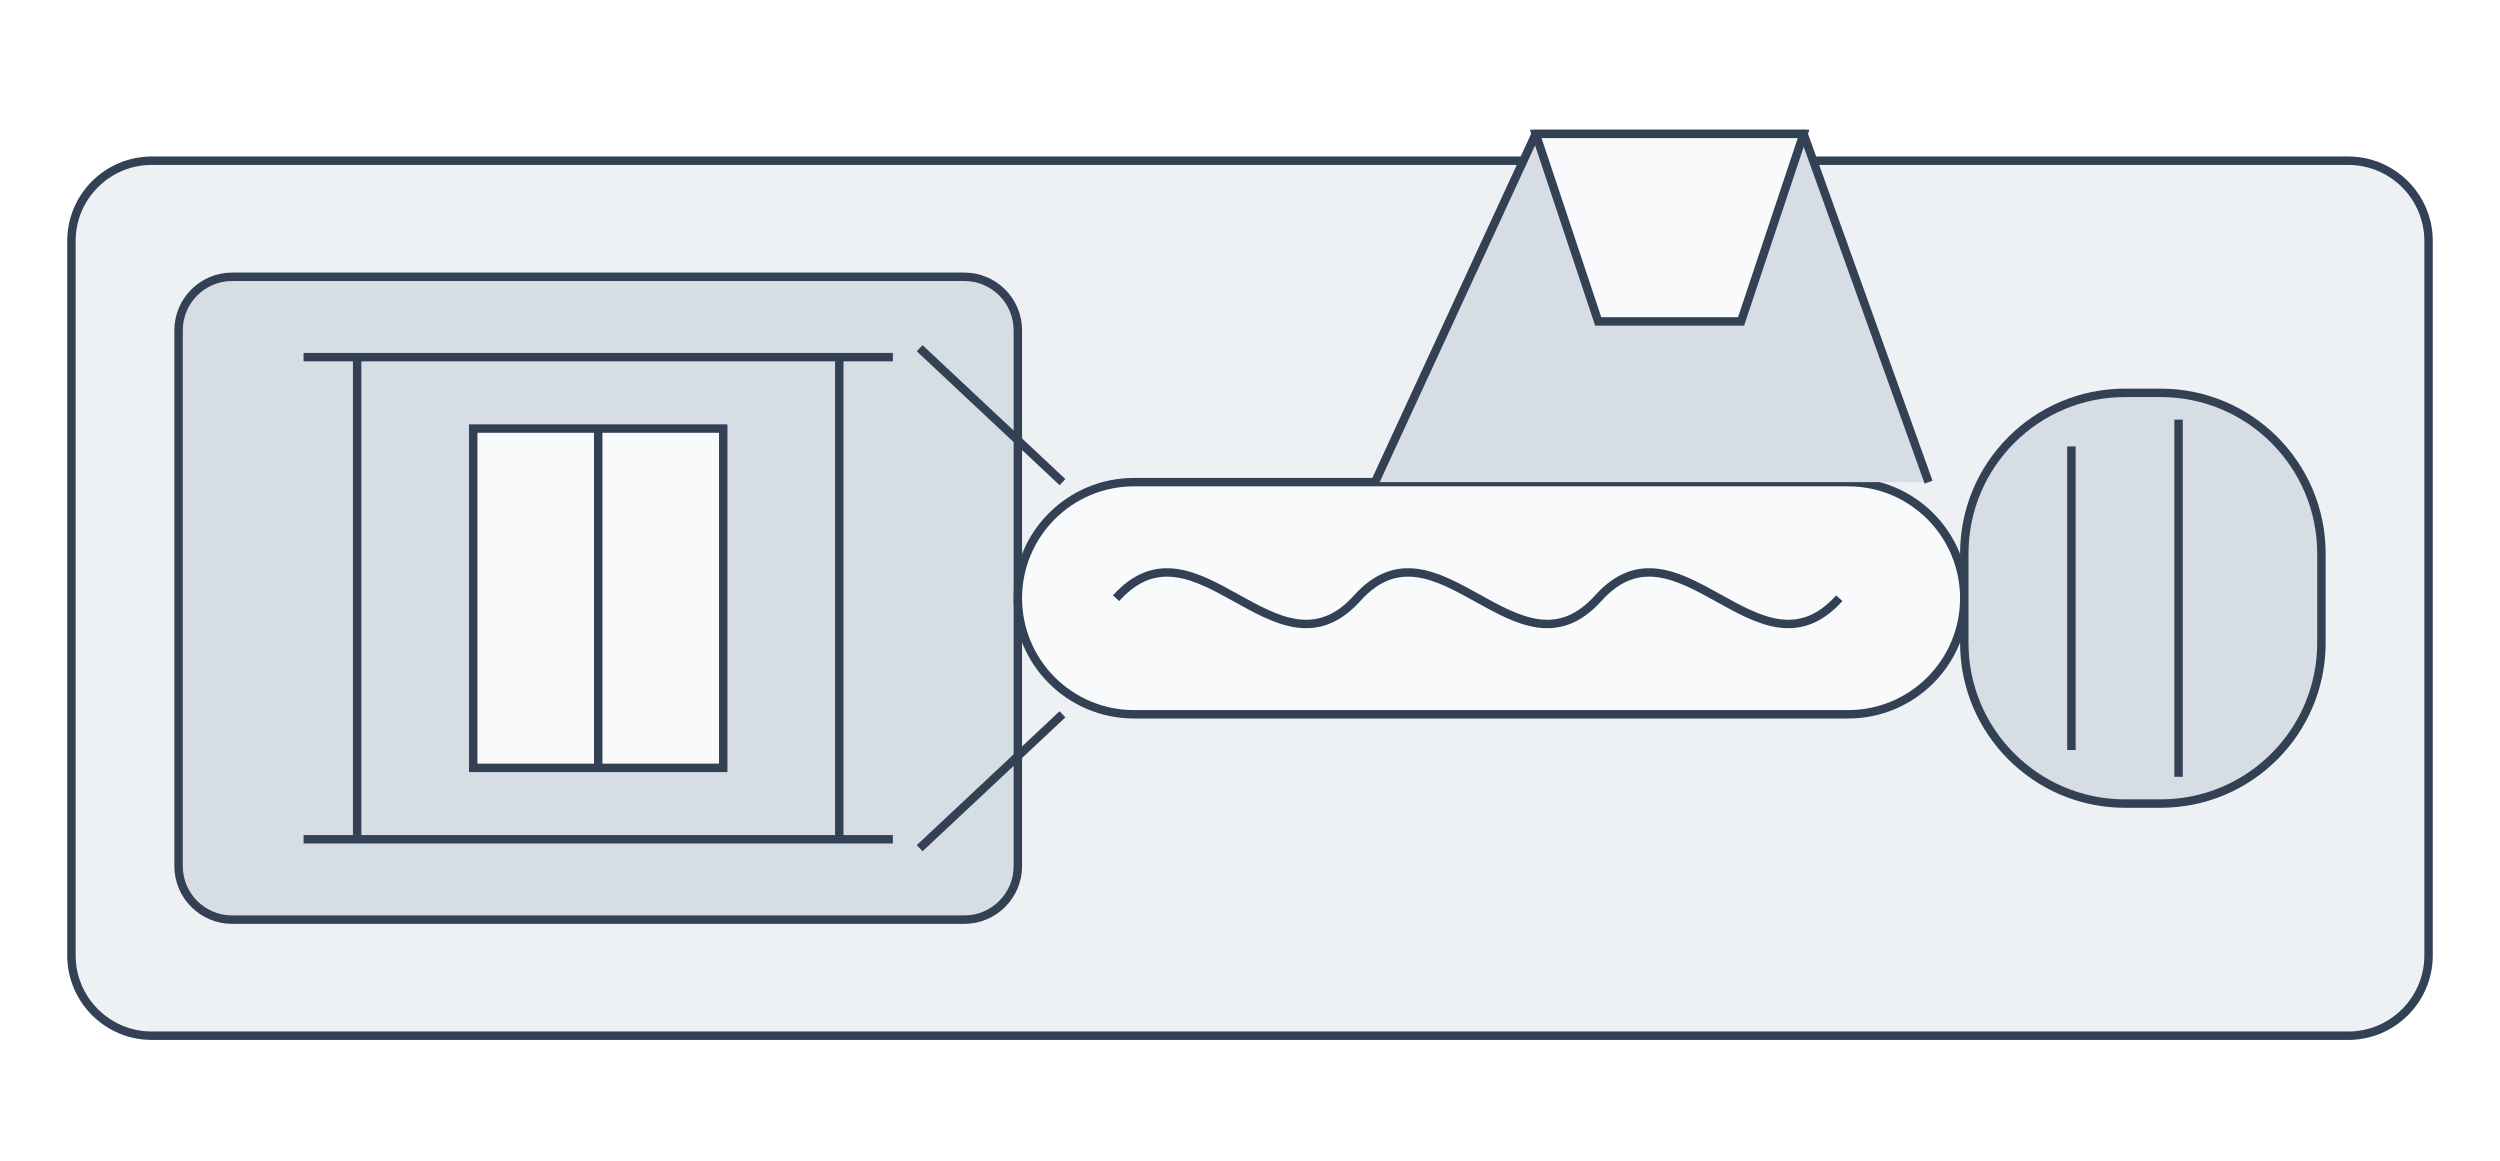
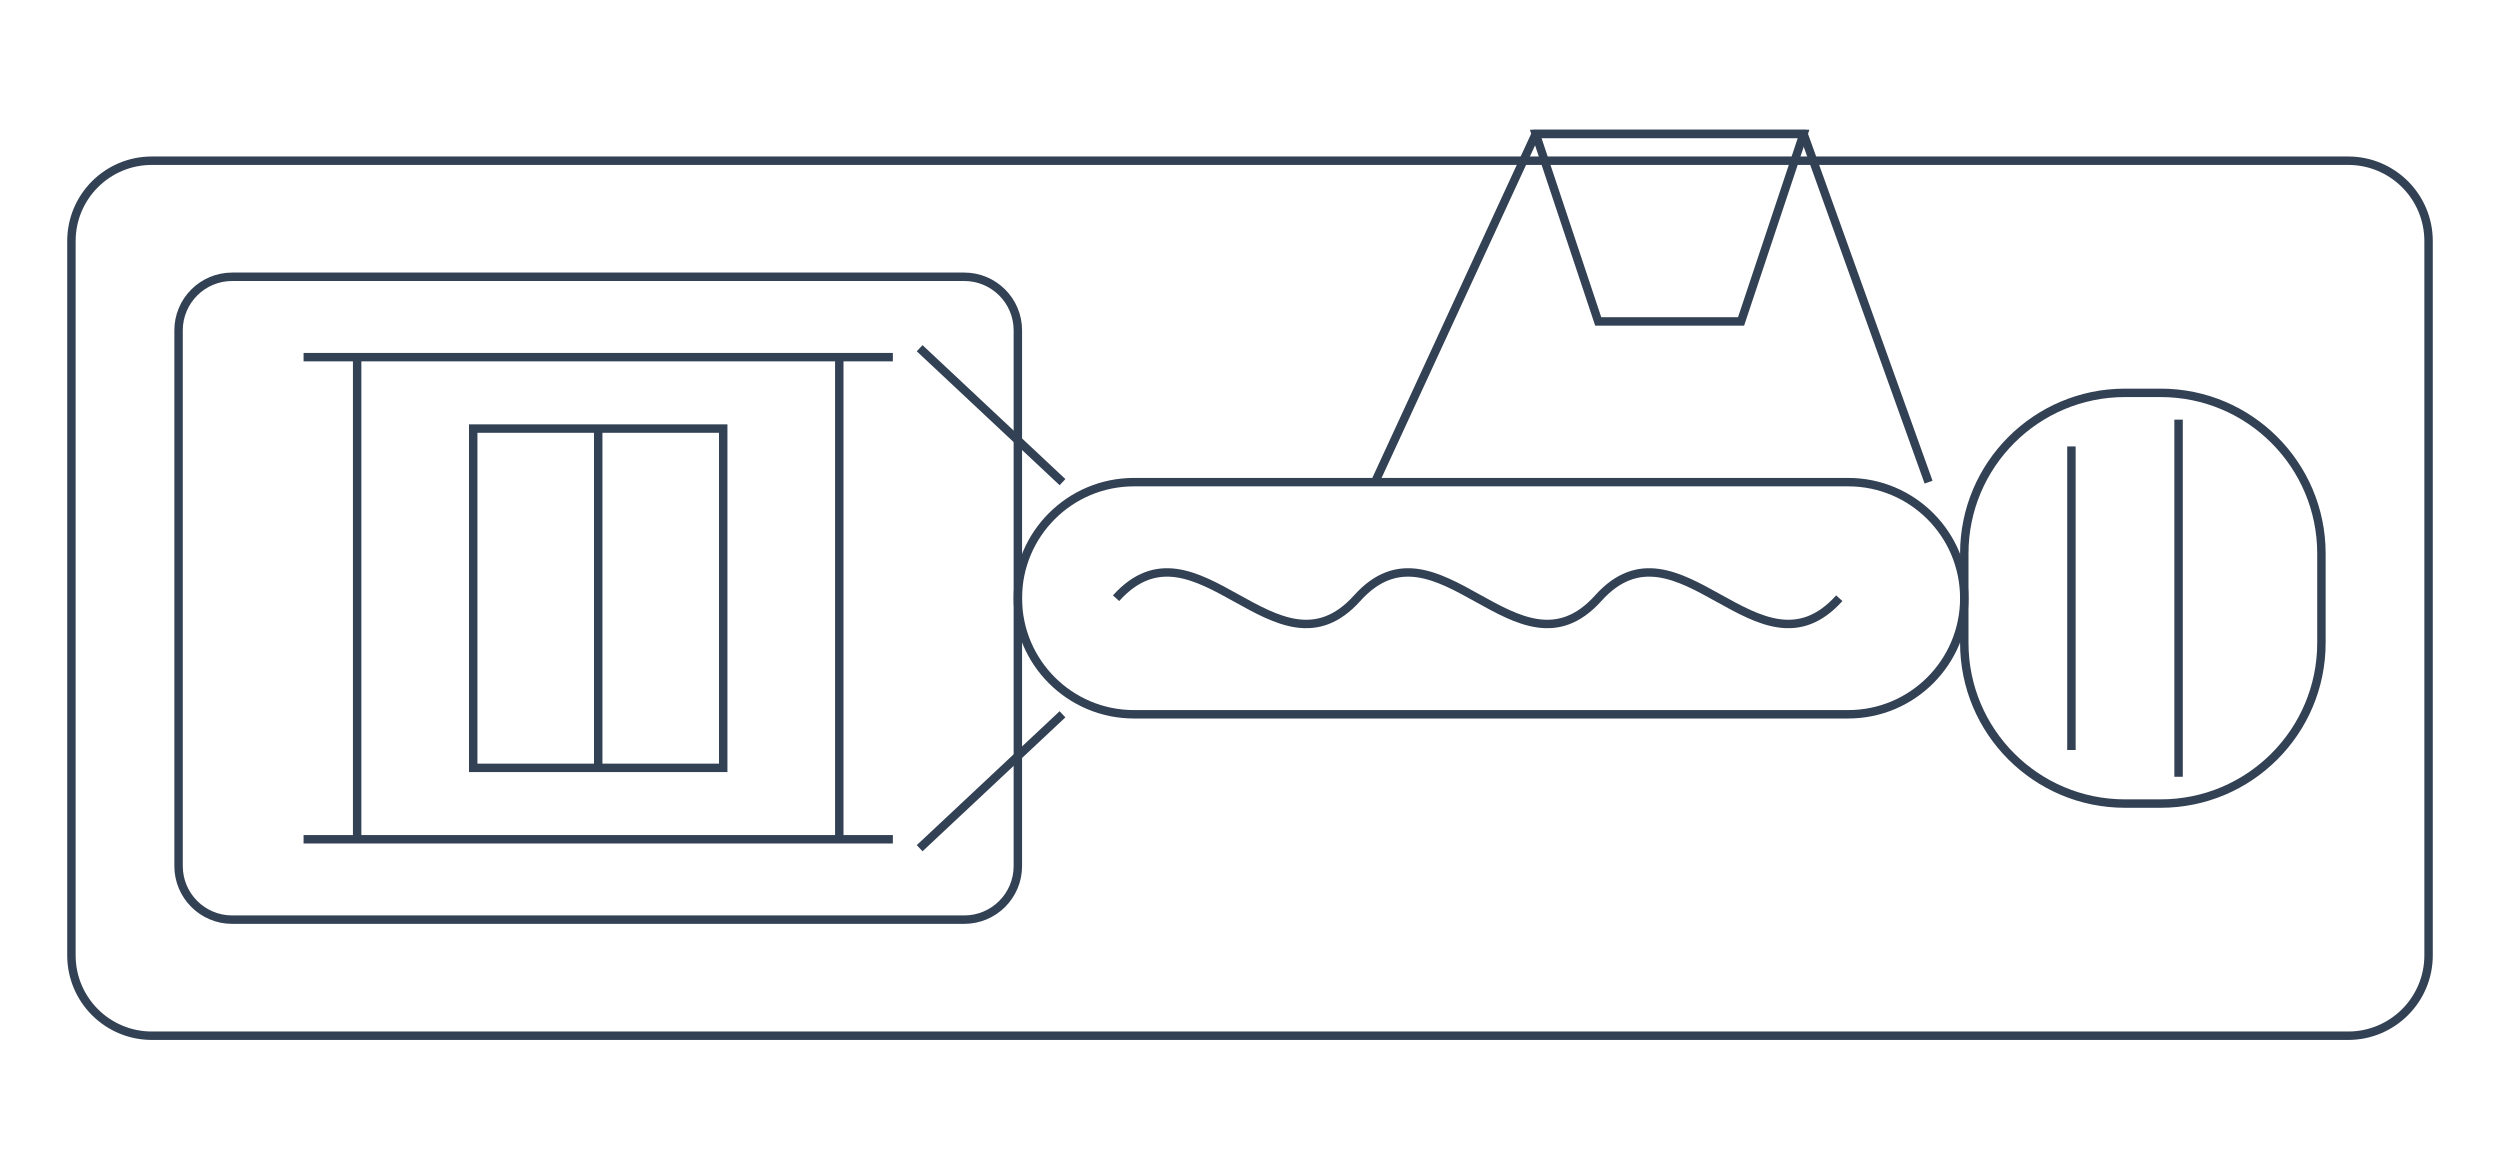
<svg xmlns="http://www.w3.org/2000/svg" viewBox="0 0 280 130" role="img" aria-label="Injetora plástica vista de cima">
  <style>[stroke]{stroke-width:.25mm!important;vector-effect:non-scaling-stroke}</style>
  <g stroke="#334155">
-     <rect x="8" y="18" width="264" height="98" rx="9" fill="#eef1f4" />
-     <rect x="20" y="31" width="94" height="72" rx="6" fill="#d7dde5" />
+     <rect x="8" y="18" width="264" height="98" rx="9" fill="none" />
+     <rect x="20" y="31" width="94" height="72" rx="6" fill="none" />
    <path d="M34 40h66M34 94h66M40 40v54M94 40v54" fill="none" />
-     <rect x="53" y="48" width="28" height="38" fill="#f8fafc" />
+     <rect x="53" y="48" width="28" height="38" fill="none" />
    <path d="M67 48v38" fill="none" />
-     <rect x="114" y="54" width="106" height="26" rx="13" fill="#f8fafc" />
+     <rect x="114" y="54" width="106" height="26" rx="13" fill="none" />
    <path d="M125 67c9-10 18 10 27 0s18 10 27 0 18 10 27 0" fill="none" />
    <path d="M119 54l-16-15M119 80l-16 15" fill="none" />
-     <path d="M154 54l18-39h30l14 39" fill="#d7dde5" />
-     <path d="M172 15h30l-7 21h-16z" fill="#f8fafc" />
-     <rect x="220" y="44" width="40" height="46" rx="18" fill="#d7dde5" />
+     <path d="M154 54l18-39h30l14 39" fill="none" />
+     <path d="M172 15h30l-7 21h-16z" fill="none" />
+     <rect x="220" y="44" width="40" height="46" rx="18" fill="none" />
    <path d="M232 50v34M244 47v40" fill="none" />
  </g>
</svg>
